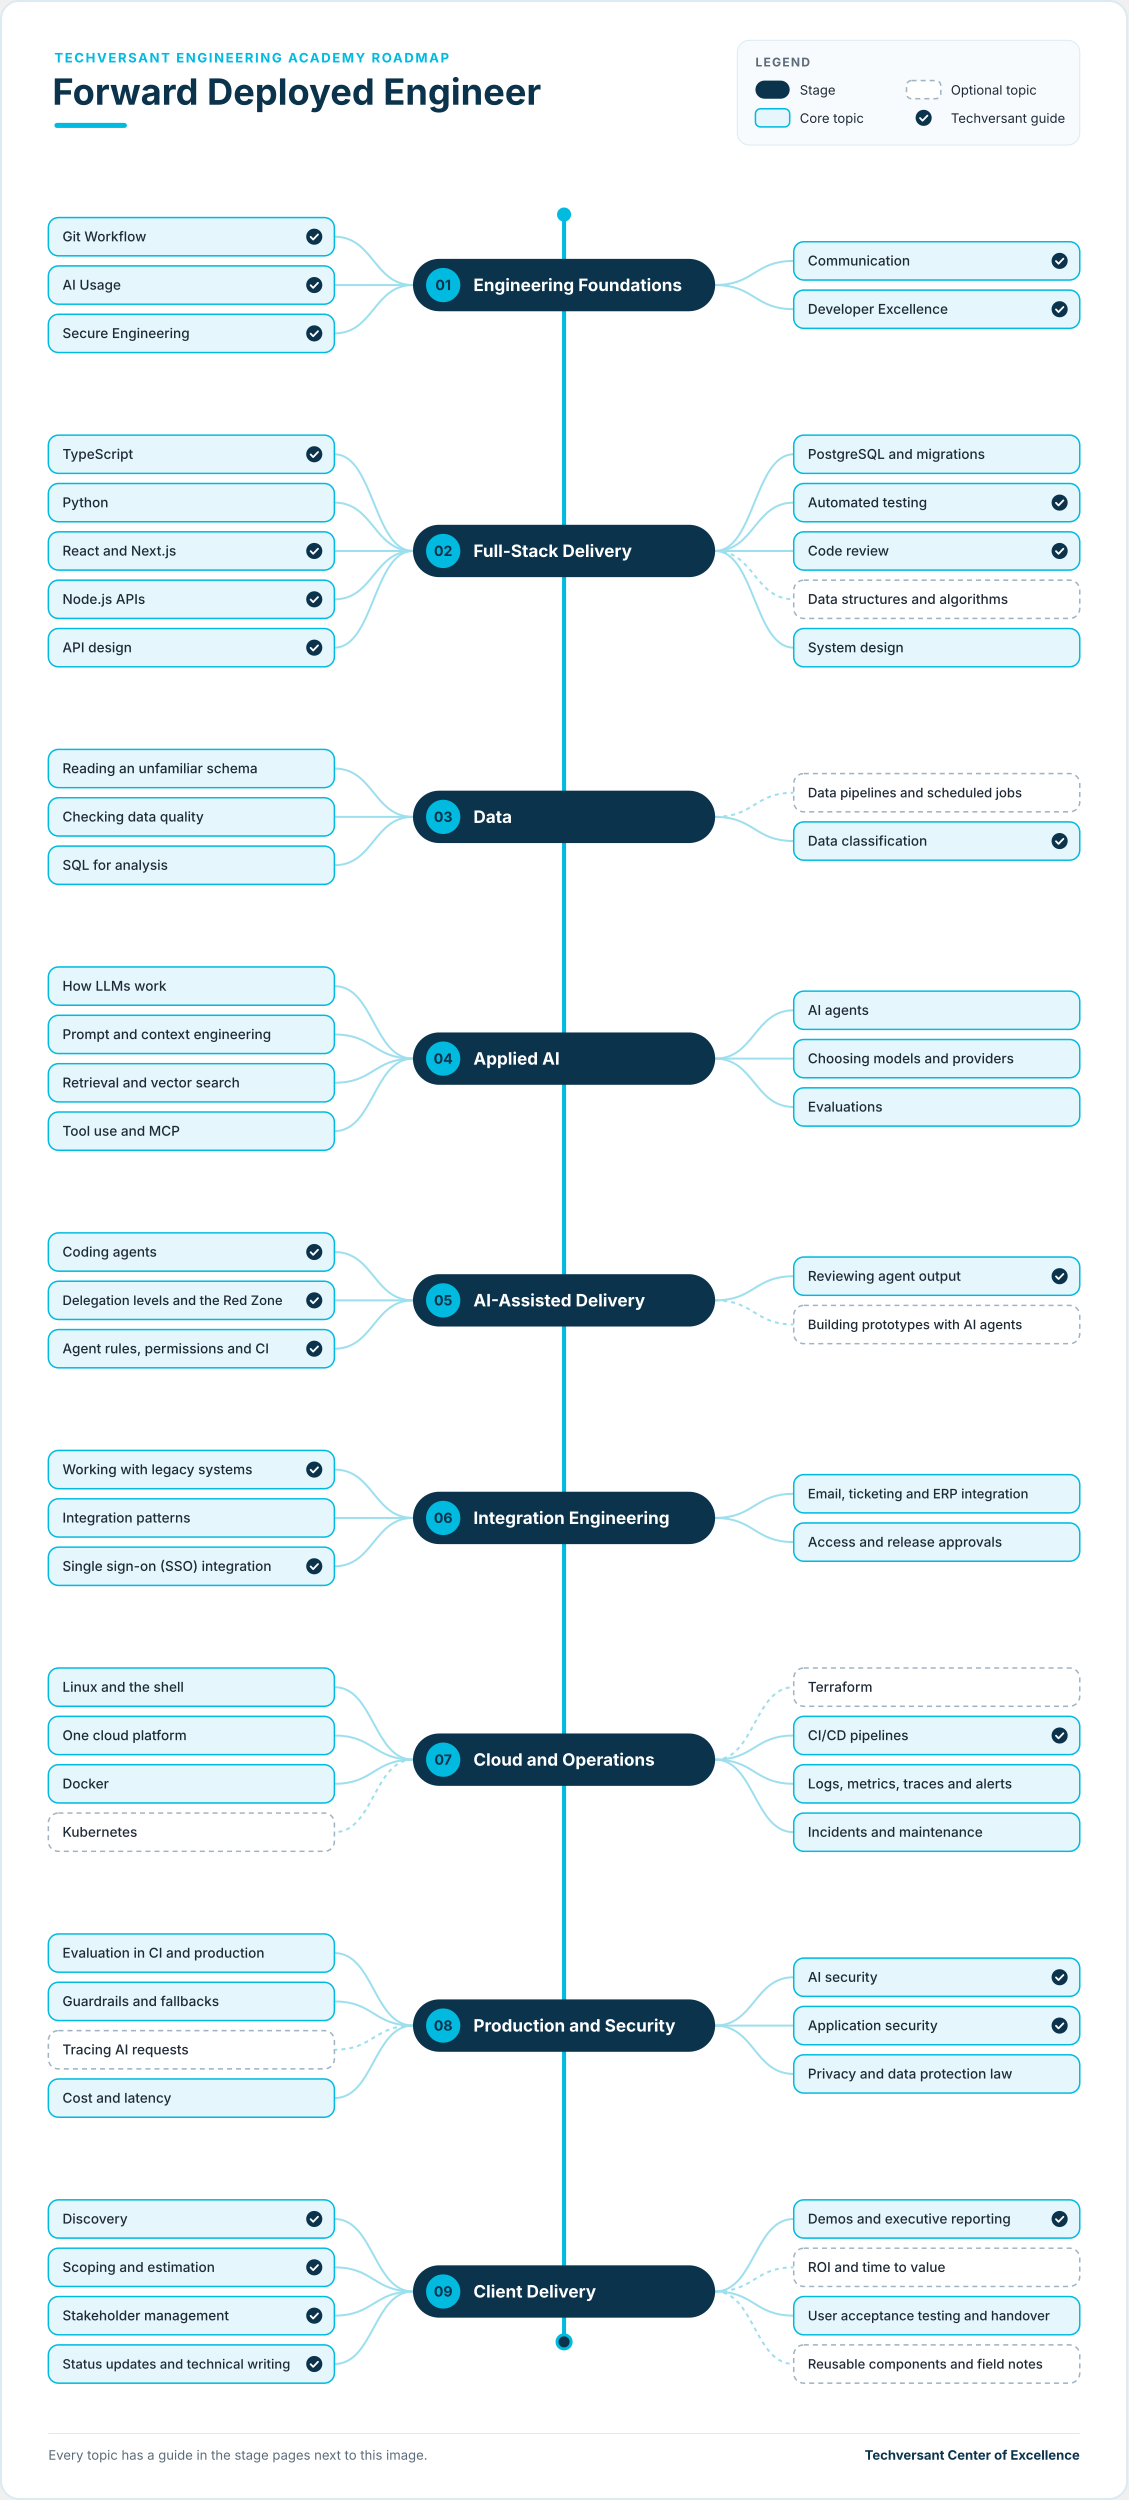
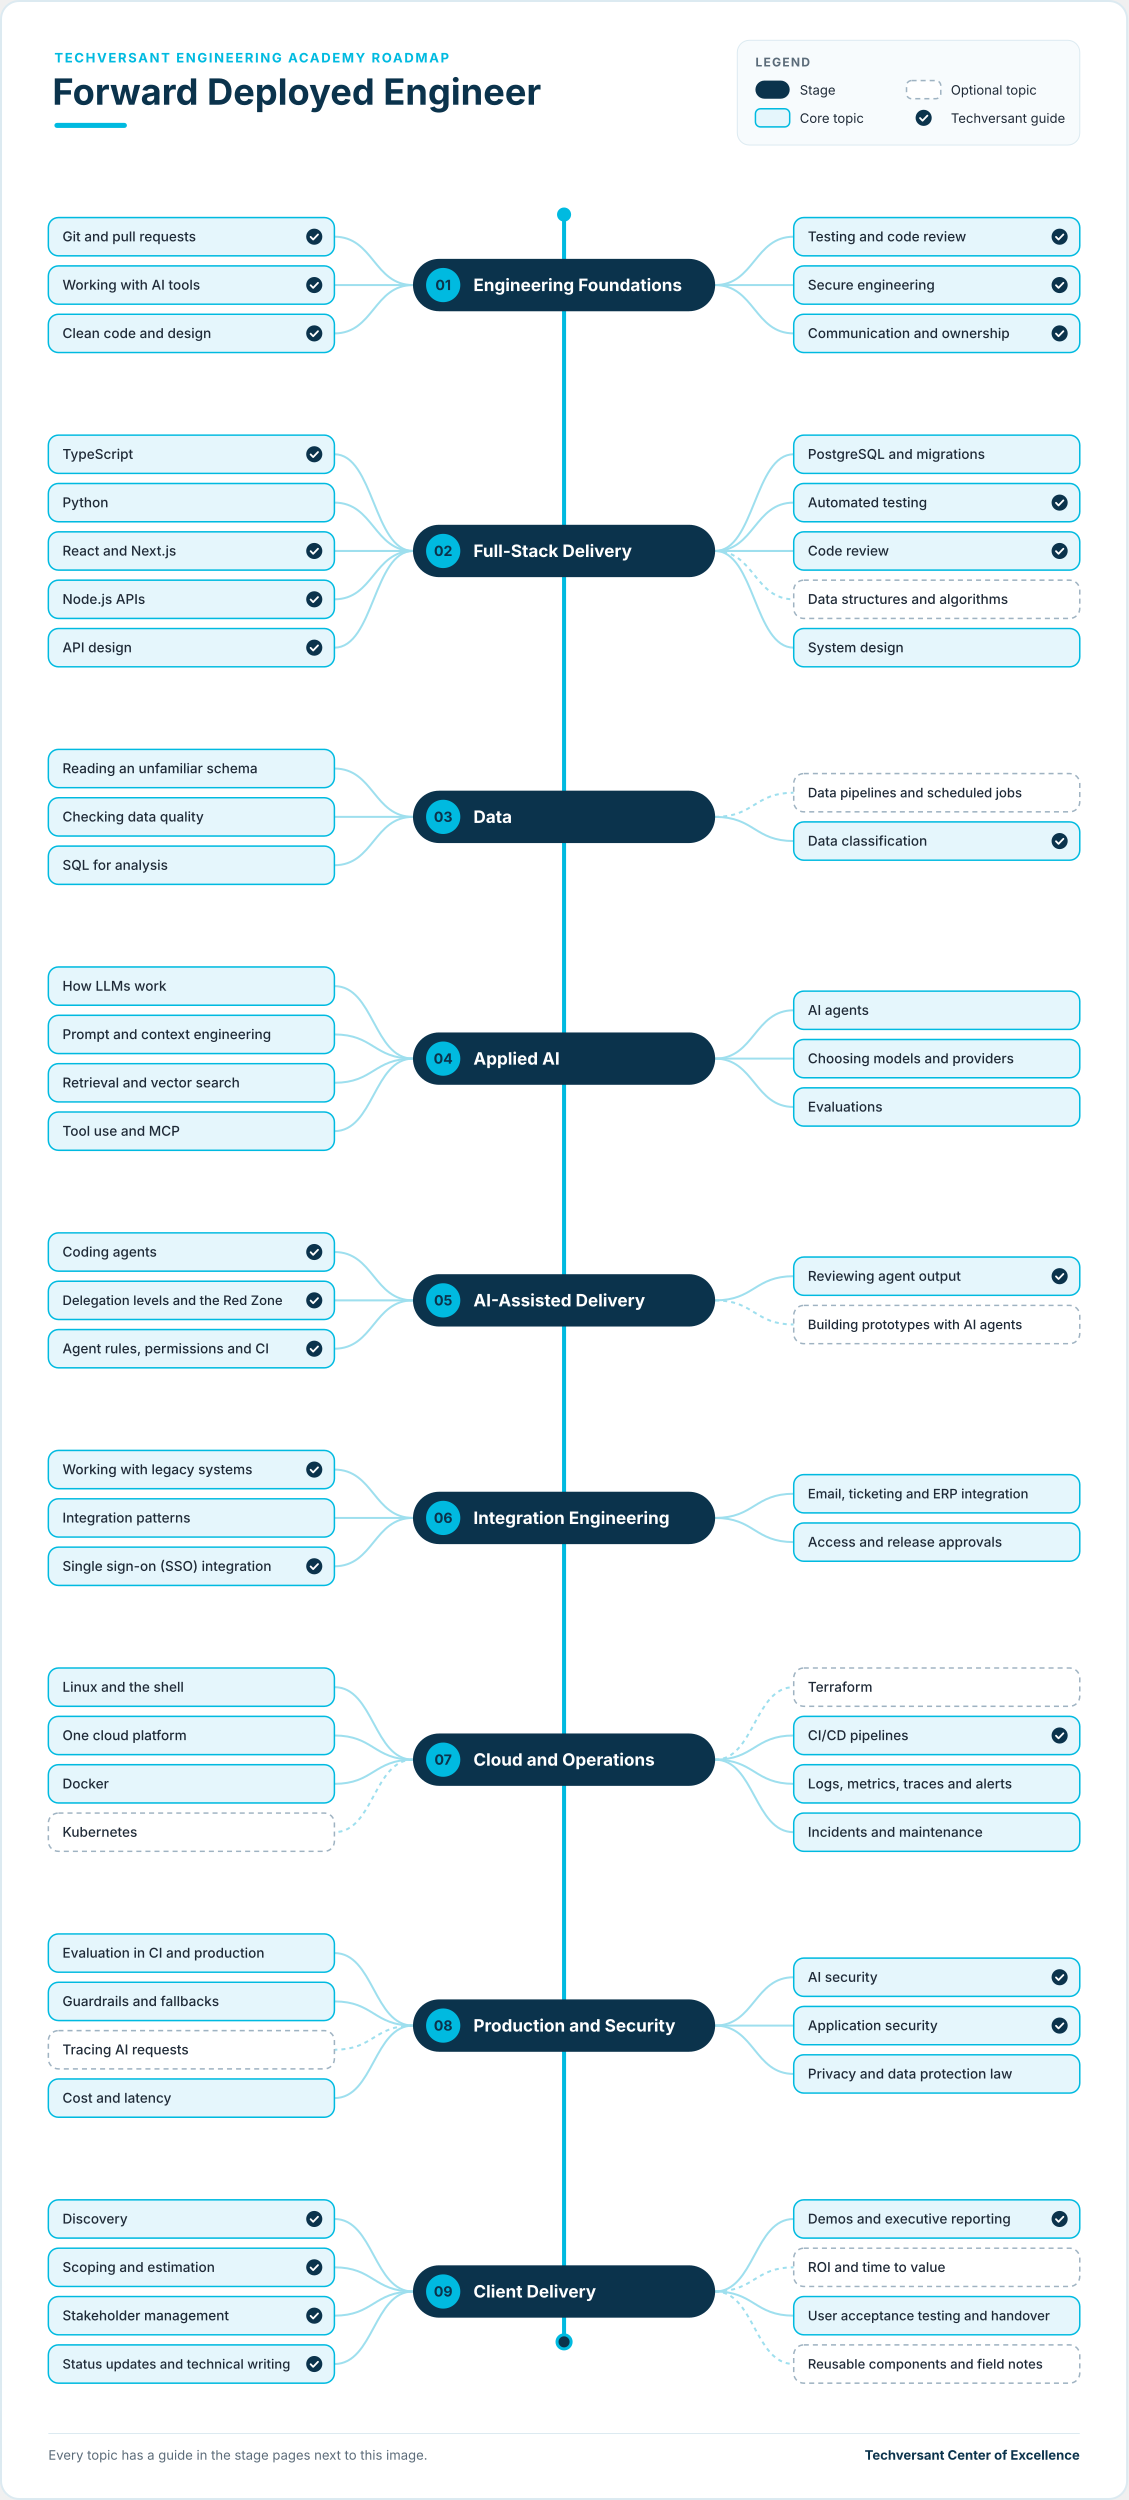
<svg xmlns="http://www.w3.org/2000/svg" width="1120" height="2482" viewBox="0 0 1120 2482" font-family="'DM Sans', Inter, 'Segoe UI', 'Helvetica Neue', Arial, sans-serif" role="img" aria-labelledby="t d">
  <rect x="1" y="1" width="1118" height="2480" rx="18" fill="#FFFFFF" stroke="#DCEAF1" stroke-width="2" />
  <text x="54" y="62" font-size="13" font-weight="700" fill="#00BAE0" letter-spacing="1.6">TECHVERSANT ENGINEERING ACADEMY ROADMAP</text>
  <text x="52" y="104" font-size="36" font-weight="700" fill="#0B334C">Forward Deployed Engineer</text>
  <rect x="54" y="122" width="72" height="5" rx="2.5" fill="#00BAE0" />
  <rect x="732" y="40" width="340" height="104" rx="12" fill="#F7FBFD" stroke="#DCEAF1" />
  <text x="750" y="66" font-size="12" font-weight="700" fill="#5B6B79" letter-spacing="1.2">LEGEND</text>
  <rect x="750" y="80" width="34" height="18" rx="9" fill="#0B334C" />
  <text x="794" y="94" font-size="13" fill="#1F2A37">Stage</text>
  <rect x="750" y="108" width="34" height="18" rx="5" fill="#E5F6FC" stroke="#00BAE0" stroke-width="1.5" />
  <text x="794" y="122" font-size="13" fill="#1F2A37">Core topic</text>
  <rect x="900" y="80" width="34" height="18" rx="5" fill="#FFFFFF" stroke="#9FB3C2" stroke-width="1.5" stroke-dasharray="5 4" />
  <text x="944" y="94" font-size="13" fill="#1F2A37">Optional topic</text>
  <circle cx="917" cy="117" r="8" fill="#0B334C" />
  <path d="M913.4 117.2 l2.5 2.6 l4.8 -5" fill="none" stroke="#FFFFFF" stroke-width="1.8" stroke-linecap="round" stroke-linejoin="round" />
  <text x="944" y="122" font-size="13" fill="#1F2A37">Techversant guide</text>
  <line x1="560" y1="213.0" x2="560" y2="2325.0" stroke="#00BAE0" stroke-width="4" stroke-linecap="round" />
  <circle cx="560" cy="213.0" r="7" fill="#00BAE0" />
  <circle cx="560" cy="2325.0" r="7" fill="#0B334C" stroke="#00BAE0" stroke-width="3" />
  <path d="M410.0 283.0 C371.0 283.0, 371.0 235.0, 332 235.0" fill="none" stroke="#9EDFEE" stroke-width="2" />
  <rect x="48" y="216.0" width="284" height="38" rx="10" fill="#E5F6FC" stroke="#00BAE0" stroke-width="1.5" />
-   <text x="62" y="239.6" font-size="13.5" font-weight="500" fill="#1F2A37">Git Workflow</text>
+   <text x="62" y="239.6" font-size="13.5" font-weight="500" fill="#1F2A37">Git and pull requests</text>
  <circle cx="312" cy="235.0" r="8" fill="#0B334C" />
  <path d="M308.4 235.2 l2.5 2.6 l4.8 -5" fill="none" stroke="#FFFFFF" stroke-width="1.8" stroke-linecap="round" stroke-linejoin="round" />
  <path d="M410.0 283.0 C371.0 283.0, 371.0 283.0, 332 283.0" fill="none" stroke="#9EDFEE" stroke-width="2" />
  <rect x="48" y="264.0" width="284" height="38" rx="10" fill="#E5F6FC" stroke="#00BAE0" stroke-width="1.5" />
-   <text x="62" y="287.6" font-size="13.5" font-weight="500" fill="#1F2A37">AI Usage</text>
+   <text x="62" y="287.6" font-size="13.5" font-weight="500" fill="#1F2A37">Working with AI tools</text>
  <circle cx="312" cy="283.0" r="8" fill="#0B334C" />
  <path d="M308.4 283.2 l2.5 2.6 l4.8 -5" fill="none" stroke="#FFFFFF" stroke-width="1.8" stroke-linecap="round" stroke-linejoin="round" />
  <path d="M410.0 283.0 C371.0 283.0, 371.0 331.0, 332 331.0" fill="none" stroke="#9EDFEE" stroke-width="2" />
  <rect x="48" y="312.0" width="284" height="38" rx="10" fill="#E5F6FC" stroke="#00BAE0" stroke-width="1.5" />
-   <text x="62" y="335.6" font-size="13.5" font-weight="500" fill="#1F2A37">Secure Engineering</text>
+   <text x="62" y="335.6" font-size="13.5" font-weight="500" fill="#1F2A37">Clean code and design</text>
  <circle cx="312" cy="331.0" r="8" fill="#0B334C" />
  <path d="M308.4 331.2 l2.5 2.6 l4.8 -5" fill="none" stroke="#FFFFFF" stroke-width="1.8" stroke-linecap="round" stroke-linejoin="round" />
-   <path d="M710.0 283.0 C749.0 283.0, 749.0 259.0, 788 259.0" fill="none" stroke="#9EDFEE" stroke-width="2" />
-   <rect x="788" y="240.0" width="284" height="38" rx="10" fill="#E5F6FC" stroke="#00BAE0" stroke-width="1.5" />
-   <text x="802" y="263.6" font-size="13.5" font-weight="500" fill="#1F2A37">Communication</text>
-   <circle cx="1052" cy="259.0" r="8" fill="#0B334C" />
-   <path d="M1048.4 259.2 l2.5 2.6 l4.8 -5" fill="none" stroke="#FFFFFF" stroke-width="1.8" stroke-linecap="round" stroke-linejoin="round" />
-   <path d="M710.0 283.0 C749.0 283.0, 749.0 307.0, 788 307.0" fill="none" stroke="#9EDFEE" stroke-width="2" />
-   <rect x="788" y="288.0" width="284" height="38" rx="10" fill="#E5F6FC" stroke="#00BAE0" stroke-width="1.5" />
-   <text x="802" y="311.6" font-size="13.5" font-weight="500" fill="#1F2A37">Developer Excellence</text>
-   <circle cx="1052" cy="307.0" r="8" fill="#0B334C" />
-   <path d="M1048.4 307.2 l2.5 2.6 l4.8 -5" fill="none" stroke="#FFFFFF" stroke-width="1.8" stroke-linecap="round" stroke-linejoin="round" />
+   <path d="M710.0 283.0 C749.0 283.0, 749.0 235.0, 788 235.0" fill="none" stroke="#9EDFEE" stroke-width="2" />
+   <rect x="788" y="216.0" width="284" height="38" rx="10" fill="#E5F6FC" stroke="#00BAE0" stroke-width="1.5" />
+   <text x="802" y="239.6" font-size="13.5" font-weight="500" fill="#1F2A37">Testing and code review</text>
+   <circle cx="1052" cy="235.0" r="8" fill="#0B334C" />
+   <path d="M1048.4 235.2 l2.5 2.6 l4.8 -5" fill="none" stroke="#FFFFFF" stroke-width="1.8" stroke-linecap="round" stroke-linejoin="round" />
+   <path d="M710.0 283.0 C749.0 283.0, 749.0 283.0, 788 283.0" fill="none" stroke="#9EDFEE" stroke-width="2" />
+   <rect x="788" y="264.0" width="284" height="38" rx="10" fill="#E5F6FC" stroke="#00BAE0" stroke-width="1.5" />
+   <text x="802" y="287.6" font-size="13.5" font-weight="500" fill="#1F2A37">Secure engineering</text>
+   <circle cx="1052" cy="283.0" r="8" fill="#0B334C" />
+   <path d="M1048.4 283.2 l2.5 2.6 l4.8 -5" fill="none" stroke="#FFFFFF" stroke-width="1.8" stroke-linecap="round" stroke-linejoin="round" />
+   <path d="M710.0 283.0 C749.0 283.0, 749.0 331.0, 788 331.0" fill="none" stroke="#9EDFEE" stroke-width="2" />
+   <rect x="788" y="312.0" width="284" height="38" rx="10" fill="#E5F6FC" stroke="#00BAE0" stroke-width="1.5" />
+   <text x="802" y="335.6" font-size="13.5" font-weight="500" fill="#1F2A37">Communication and ownership</text>
+   <circle cx="1052" cy="331.0" r="8" fill="#0B334C" />
+   <path d="M1048.4 331.2 l2.5 2.6 l4.8 -5" fill="none" stroke="#FFFFFF" stroke-width="1.8" stroke-linecap="round" stroke-linejoin="round" />
  <rect x="410.0" y="257.0" width="300" height="52" rx="26.0" fill="#0B334C" />
  <circle cx="440.0" cy="283.0" r="17" fill="#00BAE0" />
  <text x="440.0" y="288.0" font-size="14" font-weight="700" fill="#0B334C" text-anchor="middle">01</text>
  <text x="470.0" y="289.0" font-size="17" font-weight="700" fill="#FFFFFF">Engineering Foundations</text>
  <path d="M410.0 547.0 C371.0 547.0, 371.0 451.0, 332 451.0" fill="none" stroke="#9EDFEE" stroke-width="2" />
  <rect x="48" y="432.0" width="284" height="38" rx="10" fill="#E5F6FC" stroke="#00BAE0" stroke-width="1.5" />
  <text x="62" y="455.6" font-size="13.5" font-weight="500" fill="#1F2A37">TypeScript</text>
  <circle cx="312" cy="451.0" r="8" fill="#0B334C" />
  <path d="M308.4 451.2 l2.5 2.6 l4.8 -5" fill="none" stroke="#FFFFFF" stroke-width="1.8" stroke-linecap="round" stroke-linejoin="round" />
  <path d="M410.0 547.0 C371.0 547.0, 371.0 499.0, 332 499.0" fill="none" stroke="#9EDFEE" stroke-width="2" />
  <rect x="48" y="480.0" width="284" height="38" rx="10" fill="#E5F6FC" stroke="#00BAE0" stroke-width="1.5" />
  <text x="62" y="503.6" font-size="13.5" font-weight="500" fill="#1F2A37">Python</text>
  <path d="M410.0 547.0 C371.0 547.0, 371.0 547.0, 332 547.0" fill="none" stroke="#9EDFEE" stroke-width="2" />
  <rect x="48" y="528.0" width="284" height="38" rx="10" fill="#E5F6FC" stroke="#00BAE0" stroke-width="1.5" />
  <text x="62" y="551.6" font-size="13.5" font-weight="500" fill="#1F2A37">React and Next.js</text>
  <circle cx="312" cy="547.0" r="8" fill="#0B334C" />
  <path d="M308.4 547.2 l2.5 2.6 l4.8 -5" fill="none" stroke="#FFFFFF" stroke-width="1.8" stroke-linecap="round" stroke-linejoin="round" />
  <path d="M410.0 547.0 C371.0 547.0, 371.0 595.0, 332 595.0" fill="none" stroke="#9EDFEE" stroke-width="2" />
  <rect x="48" y="576.0" width="284" height="38" rx="10" fill="#E5F6FC" stroke="#00BAE0" stroke-width="1.5" />
  <text x="62" y="599.6" font-size="13.5" font-weight="500" fill="#1F2A37">Node.js APIs</text>
  <circle cx="312" cy="595.0" r="8" fill="#0B334C" />
  <path d="M308.4 595.2 l2.5 2.6 l4.8 -5" fill="none" stroke="#FFFFFF" stroke-width="1.8" stroke-linecap="round" stroke-linejoin="round" />
  <path d="M410.0 547.0 C371.0 547.0, 371.0 643.0, 332 643.0" fill="none" stroke="#9EDFEE" stroke-width="2" />
  <rect x="48" y="624.0" width="284" height="38" rx="10" fill="#E5F6FC" stroke="#00BAE0" stroke-width="1.5" />
  <text x="62" y="647.6" font-size="13.5" font-weight="500" fill="#1F2A37">API design</text>
  <circle cx="312" cy="643.0" r="8" fill="#0B334C" />
  <path d="M308.4 643.2 l2.5 2.6 l4.8 -5" fill="none" stroke="#FFFFFF" stroke-width="1.8" stroke-linecap="round" stroke-linejoin="round" />
  <path d="M710.0 547.0 C749.0 547.0, 749.0 451.0, 788 451.0" fill="none" stroke="#9EDFEE" stroke-width="2" />
  <rect x="788" y="432.0" width="284" height="38" rx="10" fill="#E5F6FC" stroke="#00BAE0" stroke-width="1.5" />
  <text x="802" y="455.6" font-size="13.5" font-weight="500" fill="#1F2A37">PostgreSQL and migrations</text>
  <path d="M710.0 547.0 C749.0 547.0, 749.0 499.0, 788 499.0" fill="none" stroke="#9EDFEE" stroke-width="2" />
  <rect x="788" y="480.0" width="284" height="38" rx="10" fill="#E5F6FC" stroke="#00BAE0" stroke-width="1.5" />
  <text x="802" y="503.6" font-size="13.5" font-weight="500" fill="#1F2A37">Automated testing</text>
  <circle cx="1052" cy="499.0" r="8" fill="#0B334C" />
  <path d="M1048.4 499.2 l2.5 2.6 l4.8 -5" fill="none" stroke="#FFFFFF" stroke-width="1.8" stroke-linecap="round" stroke-linejoin="round" />
  <path d="M710.0 547.0 C749.0 547.0, 749.0 547.0, 788 547.0" fill="none" stroke="#9EDFEE" stroke-width="2" />
  <rect x="788" y="528.0" width="284" height="38" rx="10" fill="#E5F6FC" stroke="#00BAE0" stroke-width="1.5" />
  <text x="802" y="551.6" font-size="13.5" font-weight="500" fill="#1F2A37">Code review</text>
  <circle cx="1052" cy="547.0" r="8" fill="#0B334C" />
  <path d="M1048.4 547.2 l2.5 2.6 l4.8 -5" fill="none" stroke="#FFFFFF" stroke-width="1.8" stroke-linecap="round" stroke-linejoin="round" />
  <path d="M710.0 547.0 C749.0 547.0, 749.0 595.0, 788 595.0" fill="none" stroke="#9EDFEE" stroke-width="2" stroke-dasharray="4 4" />
  <rect x="788" y="576.0" width="284" height="38" rx="10" fill="#FFFFFF" stroke="#9FB3C2" stroke-width="1.5" stroke-dasharray="5 4" />
  <text x="802" y="599.6" font-size="13.5" font-weight="500" fill="#1F2A37">Data structures and algorithms</text>
  <path d="M710.0 547.0 C749.0 547.0, 749.0 643.0, 788 643.0" fill="none" stroke="#9EDFEE" stroke-width="2" />
  <rect x="788" y="624.0" width="284" height="38" rx="10" fill="#E5F6FC" stroke="#00BAE0" stroke-width="1.5" />
  <text x="802" y="647.6" font-size="13.5" font-weight="500" fill="#1F2A37">System design</text>
  <rect x="410.0" y="521.0" width="300" height="52" rx="26.0" fill="#0B334C" />
  <circle cx="440.0" cy="547.0" r="17" fill="#00BAE0" />
  <text x="440.0" y="552.0" font-size="14" font-weight="700" fill="#0B334C" text-anchor="middle">02</text>
  <text x="470.0" y="553.0" font-size="17" font-weight="700" fill="#FFFFFF">Full-Stack Delivery</text>
  <path d="M410.0 811.0 C371.0 811.0, 371.0 763.0, 332 763.0" fill="none" stroke="#9EDFEE" stroke-width="2" />
  <rect x="48" y="744.0" width="284" height="38" rx="10" fill="#E5F6FC" stroke="#00BAE0" stroke-width="1.5" />
  <text x="62" y="767.6" font-size="13.5" font-weight="500" fill="#1F2A37">Reading an unfamiliar schema</text>
  <path d="M410.0 811.0 C371.0 811.0, 371.0 811.0, 332 811.0" fill="none" stroke="#9EDFEE" stroke-width="2" />
  <rect x="48" y="792.0" width="284" height="38" rx="10" fill="#E5F6FC" stroke="#00BAE0" stroke-width="1.5" />
  <text x="62" y="815.6" font-size="13.5" font-weight="500" fill="#1F2A37">Checking data quality</text>
  <path d="M410.0 811.0 C371.0 811.0, 371.0 859.0, 332 859.0" fill="none" stroke="#9EDFEE" stroke-width="2" />
  <rect x="48" y="840.0" width="284" height="38" rx="10" fill="#E5F6FC" stroke="#00BAE0" stroke-width="1.5" />
  <text x="62" y="863.6" font-size="13.5" font-weight="500" fill="#1F2A37">SQL for analysis</text>
  <path d="M710.0 811.0 C749.0 811.0, 749.0 787.0, 788 787.0" fill="none" stroke="#9EDFEE" stroke-width="2" stroke-dasharray="4 4" />
  <rect x="788" y="768.0" width="284" height="38" rx="10" fill="#FFFFFF" stroke="#9FB3C2" stroke-width="1.5" stroke-dasharray="5 4" />
  <text x="802" y="791.6" font-size="13" font-weight="500" fill="#1F2A37">Data pipelines and scheduled jobs</text>
  <path d="M710.0 811.0 C749.0 811.0, 749.0 835.0, 788 835.0" fill="none" stroke="#9EDFEE" stroke-width="2" />
  <rect x="788" y="816.0" width="284" height="38" rx="10" fill="#E5F6FC" stroke="#00BAE0" stroke-width="1.5" />
  <text x="802" y="839.6" font-size="13.5" font-weight="500" fill="#1F2A37">Data classification</text>
  <circle cx="1052" cy="835.0" r="8" fill="#0B334C" />
  <path d="M1048.4 835.2 l2.5 2.6 l4.8 -5" fill="none" stroke="#FFFFFF" stroke-width="1.8" stroke-linecap="round" stroke-linejoin="round" />
  <rect x="410.0" y="785.0" width="300" height="52" rx="26.0" fill="#0B334C" />
  <circle cx="440.0" cy="811.0" r="17" fill="#00BAE0" />
  <text x="440.0" y="816.0" font-size="14" font-weight="700" fill="#0B334C" text-anchor="middle">03</text>
  <text x="470.0" y="817.0" font-size="17" font-weight="700" fill="#FFFFFF">Data</text>
  <path d="M410.0 1051.0 C371.0 1051.0, 371.0 979.0, 332 979.0" fill="none" stroke="#9EDFEE" stroke-width="2" />
  <rect x="48" y="960.0" width="284" height="38" rx="10" fill="#E5F6FC" stroke="#00BAE0" stroke-width="1.5" />
  <text x="62" y="983.6" font-size="13.5" font-weight="500" fill="#1F2A37">How LLMs work</text>
  <path d="M410.0 1051.0 C371.0 1051.0, 371.0 1027.0, 332 1027.0" fill="none" stroke="#9EDFEE" stroke-width="2" />
  <rect x="48" y="1008.0" width="284" height="38" rx="10" fill="#E5F6FC" stroke="#00BAE0" stroke-width="1.5" />
  <text x="62" y="1031.6" font-size="13.5" font-weight="500" fill="#1F2A37">Prompt and context engineering</text>
  <path d="M410.0 1051.0 C371.0 1051.0, 371.0 1075.0, 332 1075.0" fill="none" stroke="#9EDFEE" stroke-width="2" />
  <rect x="48" y="1056.0" width="284" height="38" rx="10" fill="#E5F6FC" stroke="#00BAE0" stroke-width="1.5" />
  <text x="62" y="1079.6" font-size="13.5" font-weight="500" fill="#1F2A37">Retrieval and vector search</text>
  <path d="M410.0 1051.0 C371.0 1051.0, 371.0 1123.0, 332 1123.0" fill="none" stroke="#9EDFEE" stroke-width="2" />
  <rect x="48" y="1104.0" width="284" height="38" rx="10" fill="#E5F6FC" stroke="#00BAE0" stroke-width="1.5" />
  <text x="62" y="1127.6" font-size="13.5" font-weight="500" fill="#1F2A37">Tool use and MCP</text>
  <path d="M710.0 1051.0 C749.0 1051.0, 749.0 1003.0, 788 1003.0" fill="none" stroke="#9EDFEE" stroke-width="2" />
  <rect x="788" y="984.0" width="284" height="38" rx="10" fill="#E5F6FC" stroke="#00BAE0" stroke-width="1.5" />
  <text x="802" y="1007.6" font-size="13.5" font-weight="500" fill="#1F2A37">AI agents</text>
  <path d="M710.0 1051.0 C749.0 1051.0, 749.0 1051.0, 788 1051.0" fill="none" stroke="#9EDFEE" stroke-width="2" />
  <rect x="788" y="1032.0" width="284" height="38" rx="10" fill="#E5F6FC" stroke="#00BAE0" stroke-width="1.5" />
  <text x="802" y="1055.6" font-size="13.5" font-weight="500" fill="#1F2A37">Choosing models and providers</text>
  <path d="M710.0 1051.0 C749.0 1051.0, 749.0 1099.0, 788 1099.0" fill="none" stroke="#9EDFEE" stroke-width="2" />
  <rect x="788" y="1080.0" width="284" height="38" rx="10" fill="#E5F6FC" stroke="#00BAE0" stroke-width="1.5" />
  <text x="802" y="1103.6" font-size="13.5" font-weight="500" fill="#1F2A37">Evaluations</text>
  <rect x="410.0" y="1025.0" width="300" height="52" rx="26.0" fill="#0B334C" />
  <circle cx="440.0" cy="1051.0" r="17" fill="#00BAE0" />
  <text x="440.0" y="1056.0" font-size="14" font-weight="700" fill="#0B334C" text-anchor="middle">04</text>
  <text x="470.0" y="1057.0" font-size="17" font-weight="700" fill="#FFFFFF">Applied AI</text>
  <path d="M410.0 1291.0 C371.0 1291.0, 371.0 1243.0, 332 1243.0" fill="none" stroke="#9EDFEE" stroke-width="2" />
  <rect x="48" y="1224.0" width="284" height="38" rx="10" fill="#E5F6FC" stroke="#00BAE0" stroke-width="1.5" />
  <text x="62" y="1247.6" font-size="13.5" font-weight="500" fill="#1F2A37">Coding agents</text>
  <circle cx="312" cy="1243.0" r="8" fill="#0B334C" />
  <path d="M308.4 1243.2 l2.5 2.6 l4.8 -5" fill="none" stroke="#FFFFFF" stroke-width="1.8" stroke-linecap="round" stroke-linejoin="round" />
  <path d="M410.0 1291.0 C371.0 1291.0, 371.0 1291.0, 332 1291.0" fill="none" stroke="#9EDFEE" stroke-width="2" />
  <rect x="48" y="1272.0" width="284" height="38" rx="10" fill="#E5F6FC" stroke="#00BAE0" stroke-width="1.5" />
  <text x="62" y="1295.6" font-size="13" font-weight="500" fill="#1F2A37">Delegation levels and the Red Zone</text>
  <circle cx="312" cy="1291.0" r="8" fill="#0B334C" />
  <path d="M308.4 1291.2 l2.5 2.6 l4.8 -5" fill="none" stroke="#FFFFFF" stroke-width="1.8" stroke-linecap="round" stroke-linejoin="round" />
  <path d="M410.0 1291.0 C371.0 1291.0, 371.0 1339.0, 332 1339.0" fill="none" stroke="#9EDFEE" stroke-width="2" />
  <rect x="48" y="1320.0" width="284" height="38" rx="10" fill="#E5F6FC" stroke="#00BAE0" stroke-width="1.5" />
  <text x="62" y="1343.6" font-size="13.5" font-weight="500" fill="#1F2A37">Agent rules, permissions and CI</text>
  <circle cx="312" cy="1339.0" r="8" fill="#0B334C" />
  <path d="M308.4 1339.2 l2.5 2.6 l4.8 -5" fill="none" stroke="#FFFFFF" stroke-width="1.8" stroke-linecap="round" stroke-linejoin="round" />
  <path d="M710.0 1291.0 C749.0 1291.0, 749.0 1267.0, 788 1267.0" fill="none" stroke="#9EDFEE" stroke-width="2" />
  <rect x="788" y="1248.0" width="284" height="38" rx="10" fill="#E5F6FC" stroke="#00BAE0" stroke-width="1.5" />
  <text x="802" y="1271.6" font-size="13.5" font-weight="500" fill="#1F2A37">Reviewing agent output</text>
  <circle cx="1052" cy="1267.0" r="8" fill="#0B334C" />
  <path d="M1048.4 1267.2 l2.5 2.6 l4.8 -5" fill="none" stroke="#FFFFFF" stroke-width="1.8" stroke-linecap="round" stroke-linejoin="round" />
  <path d="M710.0 1291.0 C749.0 1291.0, 749.0 1315.0, 788 1315.0" fill="none" stroke="#9EDFEE" stroke-width="2" stroke-dasharray="4 4" />
  <rect x="788" y="1296.0" width="284" height="38" rx="10" fill="#FFFFFF" stroke="#9FB3C2" stroke-width="1.5" stroke-dasharray="5 4" />
  <text x="802" y="1319.6" font-size="13" font-weight="500" fill="#1F2A37">Building prototypes with AI agents</text>
  <rect x="410.0" y="1265.0" width="300" height="52" rx="26.0" fill="#0B334C" />
  <circle cx="440.0" cy="1291.0" r="17" fill="#00BAE0" />
  <text x="440.0" y="1296.0" font-size="14" font-weight="700" fill="#0B334C" text-anchor="middle">05</text>
  <text x="470.0" y="1297.0" font-size="17" font-weight="700" fill="#FFFFFF">AI-Assisted Delivery</text>
  <path d="M410.0 1507.0 C371.0 1507.0, 371.0 1459.0, 332 1459.0" fill="none" stroke="#9EDFEE" stroke-width="2" />
  <rect x="48" y="1440.0" width="284" height="38" rx="10" fill="#E5F6FC" stroke="#00BAE0" stroke-width="1.5" />
  <text x="62" y="1463.6" font-size="13.5" font-weight="500" fill="#1F2A37">Working with legacy systems</text>
  <circle cx="312" cy="1459.0" r="8" fill="#0B334C" />
  <path d="M308.4 1459.2 l2.5 2.6 l4.8 -5" fill="none" stroke="#FFFFFF" stroke-width="1.8" stroke-linecap="round" stroke-linejoin="round" />
  <path d="M410.0 1507.0 C371.0 1507.0, 371.0 1507.0, 332 1507.0" fill="none" stroke="#9EDFEE" stroke-width="2" />
  <rect x="48" y="1488.0" width="284" height="38" rx="10" fill="#E5F6FC" stroke="#00BAE0" stroke-width="1.5" />
  <text x="62" y="1511.6" font-size="13.5" font-weight="500" fill="#1F2A37">Integration patterns</text>
  <path d="M410.0 1507.0 C371.0 1507.0, 371.0 1555.0, 332 1555.0" fill="none" stroke="#9EDFEE" stroke-width="2" />
  <rect x="48" y="1536.0" width="284" height="38" rx="10" fill="#E5F6FC" stroke="#00BAE0" stroke-width="1.5" />
  <text x="62" y="1559.6" font-size="13.5" font-weight="500" fill="#1F2A37">Single sign-on (SSO) integration</text>
  <circle cx="312" cy="1555.0" r="8" fill="#0B334C" />
  <path d="M308.4 1555.2 l2.5 2.6 l4.8 -5" fill="none" stroke="#FFFFFF" stroke-width="1.8" stroke-linecap="round" stroke-linejoin="round" />
  <path d="M710.0 1507.0 C749.0 1507.0, 749.0 1483.0, 788 1483.0" fill="none" stroke="#9EDFEE" stroke-width="2" />
  <rect x="788" y="1464.0" width="284" height="38" rx="10" fill="#E5F6FC" stroke="#00BAE0" stroke-width="1.5" />
  <text x="802" y="1487.6" font-size="13" font-weight="500" fill="#1F2A37">Email, ticketing and ERP integration</text>
  <path d="M710.0 1507.0 C749.0 1507.0, 749.0 1531.0, 788 1531.0" fill="none" stroke="#9EDFEE" stroke-width="2" />
  <rect x="788" y="1512.0" width="284" height="38" rx="10" fill="#E5F6FC" stroke="#00BAE0" stroke-width="1.5" />
  <text x="802" y="1535.6" font-size="13.5" font-weight="500" fill="#1F2A37">Access and release approvals</text>
  <rect x="410.0" y="1481.0" width="300" height="52" rx="26.0" fill="#0B334C" />
  <circle cx="440.0" cy="1507.0" r="17" fill="#00BAE0" />
  <text x="440.0" y="1512.0" font-size="14" font-weight="700" fill="#0B334C" text-anchor="middle">06</text>
  <text x="470.0" y="1513.0" font-size="17" font-weight="700" fill="#FFFFFF">Integration Engineering</text>
  <path d="M410.0 1747.0 C371.0 1747.0, 371.0 1675.0, 332 1675.0" fill="none" stroke="#9EDFEE" stroke-width="2" />
  <rect x="48" y="1656.0" width="284" height="38" rx="10" fill="#E5F6FC" stroke="#00BAE0" stroke-width="1.5" />
  <text x="62" y="1679.6" font-size="13.5" font-weight="500" fill="#1F2A37">Linux and the shell</text>
  <path d="M410.0 1747.0 C371.0 1747.0, 371.0 1723.0, 332 1723.0" fill="none" stroke="#9EDFEE" stroke-width="2" />
  <rect x="48" y="1704.0" width="284" height="38" rx="10" fill="#E5F6FC" stroke="#00BAE0" stroke-width="1.5" />
  <text x="62" y="1727.6" font-size="13.5" font-weight="500" fill="#1F2A37">One cloud platform</text>
  <path d="M410.0 1747.0 C371.0 1747.0, 371.0 1771.0, 332 1771.0" fill="none" stroke="#9EDFEE" stroke-width="2" />
  <rect x="48" y="1752.0" width="284" height="38" rx="10" fill="#E5F6FC" stroke="#00BAE0" stroke-width="1.5" />
  <text x="62" y="1775.6" font-size="13.5" font-weight="500" fill="#1F2A37">Docker</text>
  <path d="M410.0 1747.0 C371.0 1747.0, 371.0 1819.0, 332 1819.0" fill="none" stroke="#9EDFEE" stroke-width="2" stroke-dasharray="4 4" />
  <rect x="48" y="1800.0" width="284" height="38" rx="10" fill="#FFFFFF" stroke="#9FB3C2" stroke-width="1.5" stroke-dasharray="5 4" />
  <text x="62" y="1823.6" font-size="13.5" font-weight="500" fill="#1F2A37">Kubernetes</text>
  <path d="M710.0 1747.0 C749.0 1747.0, 749.0 1675.0, 788 1675.0" fill="none" stroke="#9EDFEE" stroke-width="2" stroke-dasharray="4 4" />
  <rect x="788" y="1656.0" width="284" height="38" rx="10" fill="#FFFFFF" stroke="#9FB3C2" stroke-width="1.5" stroke-dasharray="5 4" />
  <text x="802" y="1679.6" font-size="13.5" font-weight="500" fill="#1F2A37">Terraform</text>
  <path d="M710.0 1747.0 C749.0 1747.0, 749.0 1723.0, 788 1723.0" fill="none" stroke="#9EDFEE" stroke-width="2" />
  <rect x="788" y="1704.0" width="284" height="38" rx="10" fill="#E5F6FC" stroke="#00BAE0" stroke-width="1.5" />
  <text x="802" y="1727.6" font-size="13.5" font-weight="500" fill="#1F2A37">CI/CD pipelines</text>
  <circle cx="1052" cy="1723.0" r="8" fill="#0B334C" />
  <path d="M1048.4 1723.2 l2.5 2.6 l4.8 -5" fill="none" stroke="#FFFFFF" stroke-width="1.8" stroke-linecap="round" stroke-linejoin="round" />
  <path d="M710.0 1747.0 C749.0 1747.0, 749.0 1771.0, 788 1771.0" fill="none" stroke="#9EDFEE" stroke-width="2" />
  <rect x="788" y="1752.0" width="284" height="38" rx="10" fill="#E5F6FC" stroke="#00BAE0" stroke-width="1.5" />
  <text x="802" y="1775.6" font-size="13.5" font-weight="500" fill="#1F2A37">Logs, metrics, traces and alerts</text>
  <path d="M710.0 1747.0 C749.0 1747.0, 749.0 1819.0, 788 1819.0" fill="none" stroke="#9EDFEE" stroke-width="2" />
  <rect x="788" y="1800.0" width="284" height="38" rx="10" fill="#E5F6FC" stroke="#00BAE0" stroke-width="1.5" />
  <text x="802" y="1823.6" font-size="13.5" font-weight="500" fill="#1F2A37">Incidents and maintenance</text>
  <rect x="410.0" y="1721.0" width="300" height="52" rx="26.0" fill="#0B334C" />
  <circle cx="440.0" cy="1747.0" r="17" fill="#00BAE0" />
  <text x="440.0" y="1752.0" font-size="14" font-weight="700" fill="#0B334C" text-anchor="middle">07</text>
  <text x="470.0" y="1753.0" font-size="17" font-weight="700" fill="#FFFFFF">Cloud and Operations</text>
  <path d="M410.0 2011.0 C371.0 2011.0, 371.0 1939.0, 332 1939.0" fill="none" stroke="#9EDFEE" stroke-width="2" />
  <rect x="48" y="1920.0" width="284" height="38" rx="10" fill="#E5F6FC" stroke="#00BAE0" stroke-width="1.5" />
  <text x="62" y="1943.6" font-size="13.5" font-weight="500" fill="#1F2A37">Evaluation in CI and production</text>
  <path d="M410.0 2011.0 C371.0 2011.0, 371.0 1987.0, 332 1987.0" fill="none" stroke="#9EDFEE" stroke-width="2" />
  <rect x="48" y="1968.0" width="284" height="38" rx="10" fill="#E5F6FC" stroke="#00BAE0" stroke-width="1.5" />
  <text x="62" y="1991.6" font-size="13.5" font-weight="500" fill="#1F2A37">Guardrails and fallbacks</text>
  <path d="M410.0 2011.0 C371.0 2011.0, 371.0 2035.0, 332 2035.0" fill="none" stroke="#9EDFEE" stroke-width="2" stroke-dasharray="4 4" />
  <rect x="48" y="2016.0" width="284" height="38" rx="10" fill="#FFFFFF" stroke="#9FB3C2" stroke-width="1.5" stroke-dasharray="5 4" />
  <text x="62" y="2039.6" font-size="13.5" font-weight="500" fill="#1F2A37">Tracing AI requests</text>
  <path d="M410.0 2011.0 C371.0 2011.0, 371.0 2083.0, 332 2083.0" fill="none" stroke="#9EDFEE" stroke-width="2" />
  <rect x="48" y="2064.0" width="284" height="38" rx="10" fill="#E5F6FC" stroke="#00BAE0" stroke-width="1.5" />
  <text x="62" y="2087.6" font-size="13.5" font-weight="500" fill="#1F2A37">Cost and latency</text>
  <path d="M710.0 2011.0 C749.0 2011.0, 749.0 1963.0, 788 1963.0" fill="none" stroke="#9EDFEE" stroke-width="2" />
  <rect x="788" y="1944.0" width="284" height="38" rx="10" fill="#E5F6FC" stroke="#00BAE0" stroke-width="1.5" />
  <text x="802" y="1967.6" font-size="13.5" font-weight="500" fill="#1F2A37">AI security</text>
  <circle cx="1052" cy="1963.0" r="8" fill="#0B334C" />
  <path d="M1048.4 1963.2 l2.5 2.6 l4.8 -5" fill="none" stroke="#FFFFFF" stroke-width="1.8" stroke-linecap="round" stroke-linejoin="round" />
  <path d="M710.0 2011.0 C749.0 2011.0, 749.0 2011.0, 788 2011.0" fill="none" stroke="#9EDFEE" stroke-width="2" />
  <rect x="788" y="1992.0" width="284" height="38" rx="10" fill="#E5F6FC" stroke="#00BAE0" stroke-width="1.5" />
  <text x="802" y="2015.6" font-size="13.5" font-weight="500" fill="#1F2A37">Application security</text>
  <circle cx="1052" cy="2011.0" r="8" fill="#0B334C" />
  <path d="M1048.4 2011.2 l2.5 2.6 l4.8 -5" fill="none" stroke="#FFFFFF" stroke-width="1.8" stroke-linecap="round" stroke-linejoin="round" />
  <path d="M710.0 2011.0 C749.0 2011.0, 749.0 2059.0, 788 2059.0" fill="none" stroke="#9EDFEE" stroke-width="2" />
  <rect x="788" y="2040.0" width="284" height="38" rx="10" fill="#E5F6FC" stroke="#00BAE0" stroke-width="1.5" />
  <text x="802" y="2063.6" font-size="13.5" font-weight="500" fill="#1F2A37">Privacy and data protection law</text>
  <rect x="410.0" y="1985.0" width="300" height="52" rx="26.0" fill="#0B334C" />
  <circle cx="440.0" cy="2011.0" r="17" fill="#00BAE0" />
  <text x="440.0" y="2016.0" font-size="14" font-weight="700" fill="#0B334C" text-anchor="middle">08</text>
  <text x="470.0" y="2017.0" font-size="17" font-weight="700" fill="#FFFFFF">Production and Security</text>
  <path d="M410.0 2275.0 C371.0 2275.0, 371.0 2203.0, 332 2203.0" fill="none" stroke="#9EDFEE" stroke-width="2" />
  <rect x="48" y="2184.0" width="284" height="38" rx="10" fill="#E5F6FC" stroke="#00BAE0" stroke-width="1.5" />
  <text x="62" y="2207.6" font-size="13.5" font-weight="500" fill="#1F2A37">Discovery</text>
  <circle cx="312" cy="2203.0" r="8" fill="#0B334C" />
  <path d="M308.4 2203.2 l2.5 2.6 l4.8 -5" fill="none" stroke="#FFFFFF" stroke-width="1.8" stroke-linecap="round" stroke-linejoin="round" />
  <path d="M410.0 2275.0 C371.0 2275.0, 371.0 2251.0, 332 2251.0" fill="none" stroke="#9EDFEE" stroke-width="2" />
  <rect x="48" y="2232.0" width="284" height="38" rx="10" fill="#E5F6FC" stroke="#00BAE0" stroke-width="1.5" />
  <text x="62" y="2255.6" font-size="13.5" font-weight="500" fill="#1F2A37">Scoping and estimation</text>
  <circle cx="312" cy="2251.0" r="8" fill="#0B334C" />
  <path d="M308.4 2251.2 l2.5 2.6 l4.8 -5" fill="none" stroke="#FFFFFF" stroke-width="1.8" stroke-linecap="round" stroke-linejoin="round" />
  <path d="M410.0 2275.0 C371.0 2275.0, 371.0 2299.0, 332 2299.0" fill="none" stroke="#9EDFEE" stroke-width="2" />
  <rect x="48" y="2280.0" width="284" height="38" rx="10" fill="#E5F6FC" stroke="#00BAE0" stroke-width="1.5" />
  <text x="62" y="2303.6" font-size="13.5" font-weight="500" fill="#1F2A37">Stakeholder management</text>
  <circle cx="312" cy="2299.0" r="8" fill="#0B334C" />
  <path d="M308.4 2299.2 l2.5 2.6 l4.8 -5" fill="none" stroke="#FFFFFF" stroke-width="1.8" stroke-linecap="round" stroke-linejoin="round" />
  <path d="M410.0 2275.0 C371.0 2275.0, 371.0 2347.0, 332 2347.0" fill="none" stroke="#9EDFEE" stroke-width="2" />
  <rect x="48" y="2328.0" width="284" height="38" rx="10" fill="#E5F6FC" stroke="#00BAE0" stroke-width="1.5" />
  <text x="62" y="2351.6" font-size="13" font-weight="500" fill="#1F2A37">Status updates and technical writing</text>
  <circle cx="312" cy="2347.0" r="8" fill="#0B334C" />
  <path d="M308.4 2347.2 l2.5 2.6 l4.8 -5" fill="none" stroke="#FFFFFF" stroke-width="1.8" stroke-linecap="round" stroke-linejoin="round" />
  <path d="M710.0 2275.0 C749.0 2275.0, 749.0 2203.0, 788 2203.0" fill="none" stroke="#9EDFEE" stroke-width="2" />
  <rect x="788" y="2184.0" width="284" height="38" rx="10" fill="#E5F6FC" stroke="#00BAE0" stroke-width="1.5" />
  <text x="802" y="2207.6" font-size="13.5" font-weight="500" fill="#1F2A37">Demos and executive reporting</text>
  <circle cx="1052" cy="2203.0" r="8" fill="#0B334C" />
  <path d="M1048.4 2203.2 l2.5 2.6 l4.8 -5" fill="none" stroke="#FFFFFF" stroke-width="1.8" stroke-linecap="round" stroke-linejoin="round" />
  <path d="M710.0 2275.0 C749.0 2275.0, 749.0 2251.0, 788 2251.0" fill="none" stroke="#9EDFEE" stroke-width="2" stroke-dasharray="4 4" />
  <rect x="788" y="2232.0" width="284" height="38" rx="10" fill="#FFFFFF" stroke="#9FB3C2" stroke-width="1.5" stroke-dasharray="5 4" />
  <text x="802" y="2255.6" font-size="13.5" font-weight="500" fill="#1F2A37">ROI and time to value</text>
  <path d="M710.0 2275.0 C749.0 2275.0, 749.0 2299.0, 788 2299.0" fill="none" stroke="#9EDFEE" stroke-width="2" />
  <rect x="788" y="2280.0" width="284" height="38" rx="10" fill="#E5F6FC" stroke="#00BAE0" stroke-width="1.5" />
  <text x="802" y="2303.6" font-size="13" font-weight="500" fill="#1F2A37">User acceptance testing and handover</text>
  <path d="M710.0 2275.0 C749.0 2275.0, 749.0 2347.0, 788 2347.0" fill="none" stroke="#9EDFEE" stroke-width="2" stroke-dasharray="4 4" />
  <rect x="788" y="2328.0" width="284" height="38" rx="10" fill="#FFFFFF" stroke="#9FB3C2" stroke-width="1.5" stroke-dasharray="5 4" />
  <text x="802" y="2351.6" font-size="13" font-weight="500" fill="#1F2A37">Reusable components and field notes</text>
  <rect x="410.0" y="2249.0" width="300" height="52" rx="26.0" fill="#0B334C" />
  <circle cx="440.0" cy="2275.0" r="17" fill="#00BAE0" />
  <text x="440.0" y="2280.0" font-size="14" font-weight="700" fill="#0B334C" text-anchor="middle">09</text>
  <text x="470.0" y="2281.0" font-size="17" font-weight="700" fill="#FFFFFF">Client Delivery</text>
  <line x1="48" y1="2416" x2="1072" y2="2416" stroke="#DCEAF1" />
  <text x="48" y="2442" font-size="13" fill="#5B6B79">Every topic has a guide in the stage pages next to this image.</text>
  <text x="1072" y="2442" font-size="13" font-weight="700" fill="#0B334C" text-anchor="end">Techversant Center of Excellence</text>
</svg>
